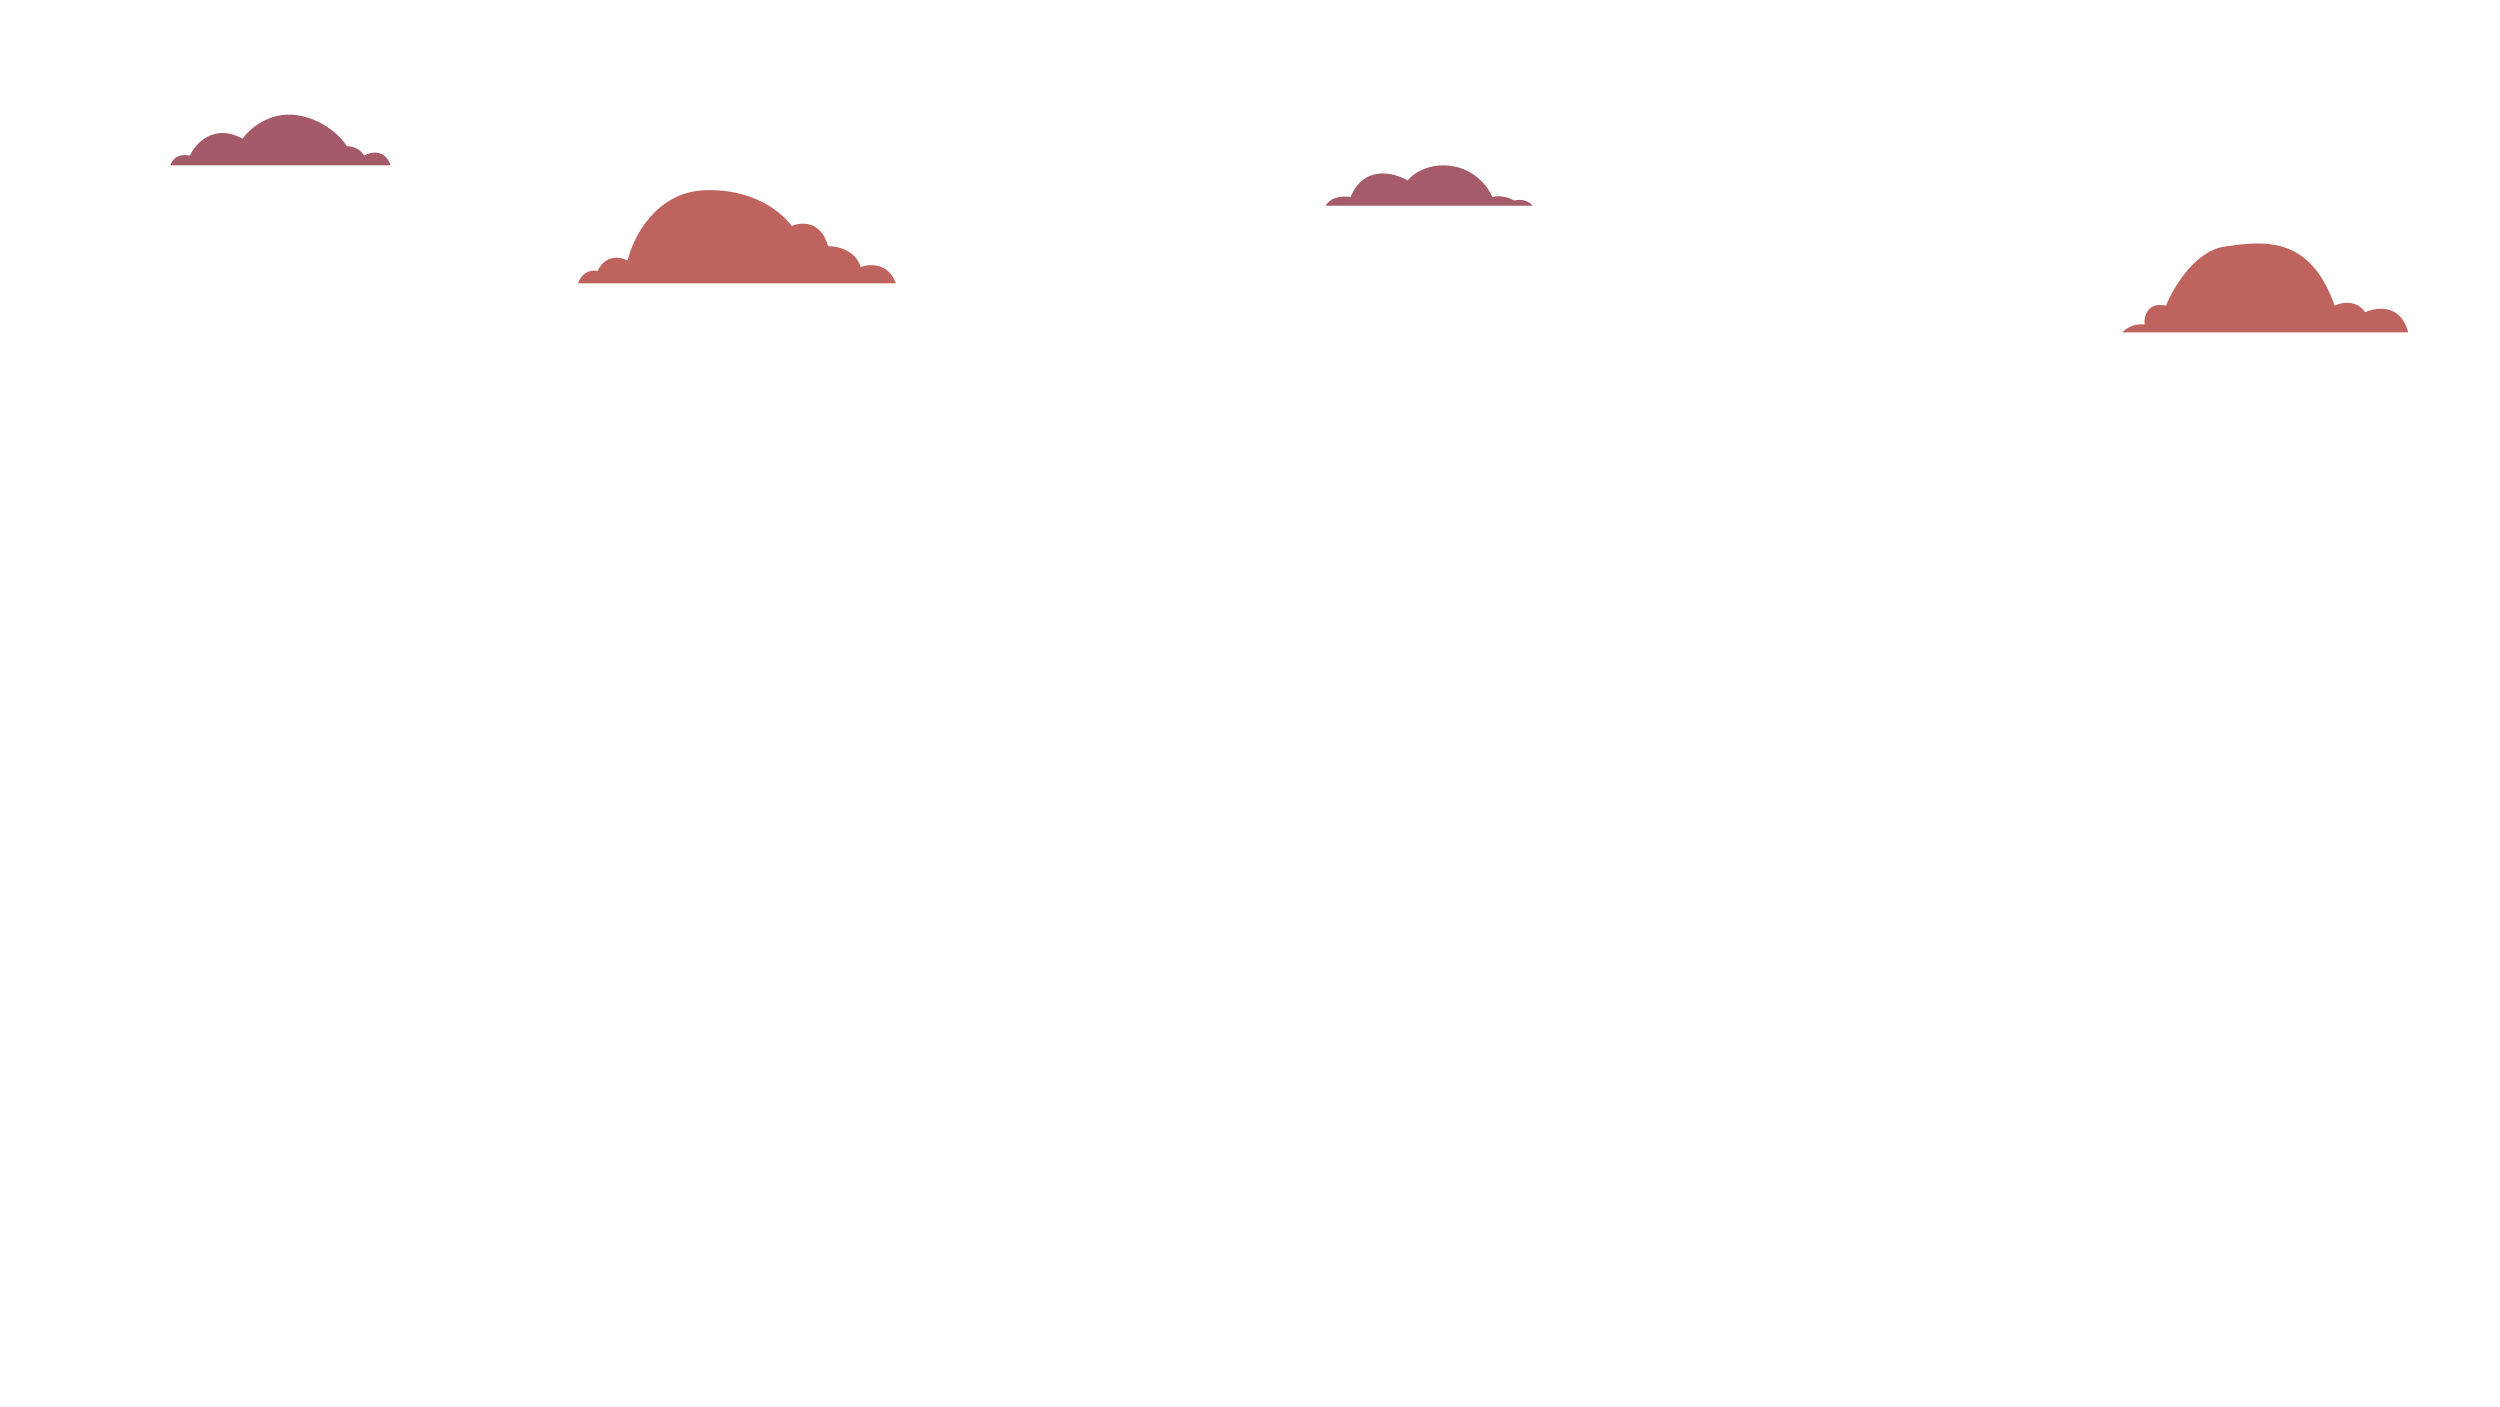
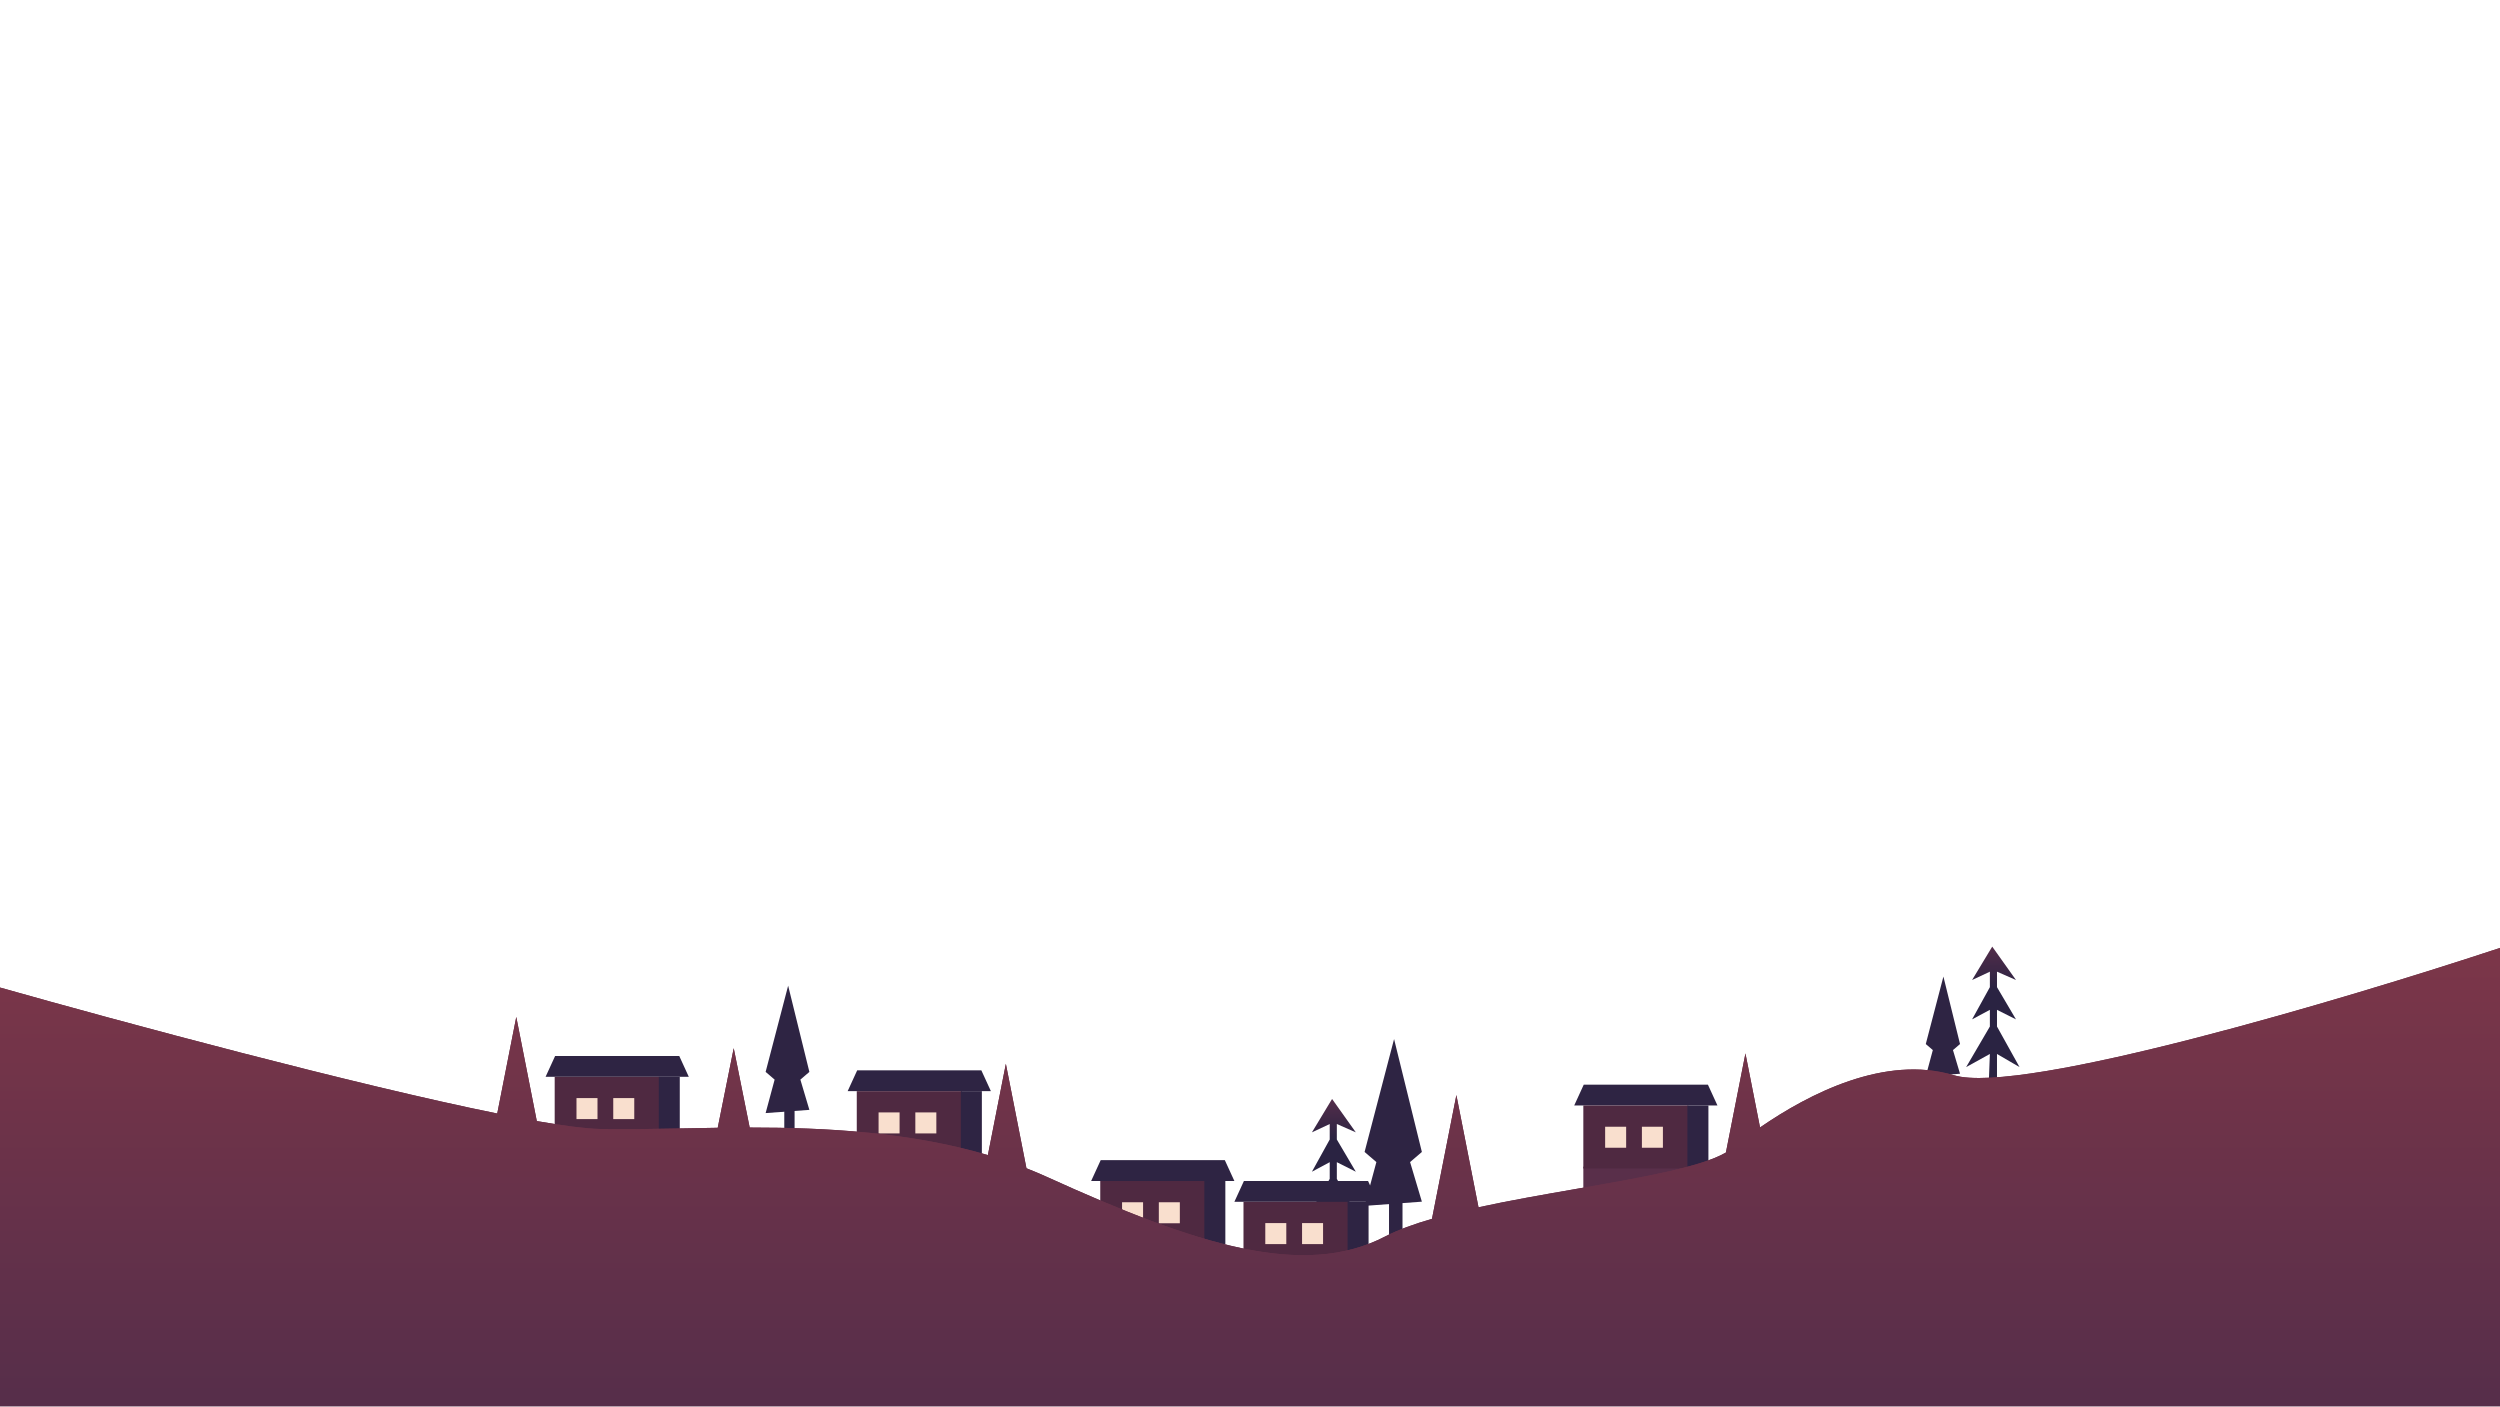
<svg xmlns="http://www.w3.org/2000/svg" width="1920" height="1080" viewBox="0 0 1920 1080" fill="none">
-   <mask id="mask0" mask-type="alpha" maskUnits="userSpaceOnUse" x="0" y="0" width="1920" height="1080">
-     <rect width="1920" height="1080" fill="#C4C4C4" />
-   </mask>
-   <g mask="url(#mask0)">
-     <path d="M459 208.094C449.4 206.494 445 213.761 444 217.594H688C682.4 201.594 667.667 202.594 661 205.094C657 191.894 642.667 188.927 636 189.094C630.4 169.094 615 170.427 608 173.594C601.333 163.76 578.6 144.494 541 146.094C503.4 147.694 486 182.761 482 200.094C468.8 193.694 461.167 202.761 459 208.094Z" fill="#BF635E" />
-     <path d="M145.861 119.489C135.355 117.577 131.576 123.7 131 127H300C295.576 114.163 284.563 116.644 279.609 119.489C276.292 113.48 269.472 112.206 266.476 112.319C262.329 105.605 248.782 91.425 227.769 88.421C206.756 85.416 191.365 99.232 186.297 106.515C164.178 94.498 150.123 110.157 145.861 119.489Z" fill="#A45A68" />
-     <path d="M1162.87 153.967C1170.99 152.208 1175.67 155.923 1177 158H1018C1022.64 150.375 1032.73 150.424 1037.2 151.401C1047.34 126.473 1070.64 132.461 1081.02 138.57C1084.88 133.683 1097.17 124.64 1115.43 127.573C1133.68 130.505 1143.56 144.68 1146.21 151.401C1152.3 149.348 1159.86 152.257 1162.87 153.967Z" fill="#A55B69" />
-     <path d="M1647 249.269C1638.6 248.069 1632.17 252.769 1630 255.269H1849.5C1843.9 233.269 1825.17 235.769 1816.5 239.769C1809.3 229.769 1797.83 232.268 1793 234.768C1774.01 180.302 1738.04 185.263 1709.05 189.261L1709 189.269C1685.8 192.469 1669 220.935 1663.5 234.768C1649.1 231.568 1646.5 243.102 1647 249.269Z" fill="#BF635E" />
-   </g>
+   <path d="M1514.56 752.65L1530.04 727L1548.27 752.65L1533.69 746.238V758.147L1548.27 782.881L1533.69 775.552V788.378L1551 819.524L1533.69 809.448V858H1526.4L1528.22 809.448L1510 819.524L1528.22 788.378V775.552L1514.56 782.881L1528.22 758.147V746.238L1514.56 752.65Z" fill="url(#paint0_linear)" />
+   <path d="M1492.54 750L1479 801.822L1484.41 806.462L1479 826.572L1505.3 824.639L1499.88 806.462L1505.3 801.822L1492.54 750Z" fill="#2E2443" />
+   <rect x="1490.21" y="820.385" width="6.188" height="23.204" fill="#2E2443" />
+   <rect x="1216" y="896" width="96" height="27" fill="#592F4A" />
+   <path d="M1007.56 869.65L1023.04 844L1041.27 869.65L1026.69 863.238V875.147L1041.27 899.881L1026.69 892.552V905.378L1044 936.524L1026.69 926.448V975H1019.4L1021.22 926.448L1003 936.524L1021.22 905.378V892.552L1007.56 899.881L1021.22 875.147V863.238L1007.56 869.65Z" fill="url(#paint1_linear)" />
+   <path d="M1070.65 798L1048 884.706L1057.06 892.471L1048 926.118L1092 922.882L1082.94 892.471L1092 884.706L1070.65 798Z" fill="#2E2443" />
+   <rect x="1066.77" y="915.766" width="10.353" height="38.824" fill="#2E2443" />
+   <path d="M605.296 757L588 823.218L594.918 829.148L588 854.845L621.603 852.374L614.685 829.148L621.603 823.218L605.296 757Z" fill="#2E2443" />
+   <rect x="602.332" y="846.938" width="7.907" height="29.65" fill="#2E2443" />
+   <path d="M955.333 907H1050.67L1058 923H948L955.333 907Z" fill="#2E2443" />
+   <rect x="955" y="923" width="80.667" height="48.4" fill="#4F2941" />
+   <rect x="1034.93" y="923" width="16.133" height="48.4" fill="#2E2443" />
+   <rect x="971.746" y="939.334" width="16.133" height="16.133" fill="#F9DFCE" />
+   <rect x="999.98" y="939.334" width="16.133" height="16.133" fill="#F9DFCE" />
+   <path d="M1216.33 833H1311.67L1319 849H1209L1216.33 833Z" fill="#2E2443" />
+   <rect x="1216" y="849" width="80.667" height="48.4" fill="#4F2941" />
+   <rect x="1295.93" y="849" width="16.133" height="48.4" fill="#2E2443" />
+   <rect x="1232.75" y="865.334" width="16.133" height="16.133" fill="#F9DFCE" />
+   <rect x="1260.98" y="865.334" width="16.133" height="16.133" fill="#F9DFCE" />
+   <path d="M845.333 891H940.667L948 907H838L845.333 891Z" fill="#2E2443" />
+   <rect x="845" y="907" width="80.667" height="48.4" fill="#4F2941" />
+   <rect x="924.934" y="907" width="16.133" height="48.4" fill="#2E2443" />
+   <rect x="861.746" y="923.334" width="16.133" height="16.133" fill="#F9DFCE" />
+   <rect x="889.98" y="923.334" width="16.133" height="16.133" fill="#F9DFCE" />
+   <path d="M658.333 822H753.667L761 838H651L658.333 822Z" fill="#2E2443" />
+   <rect x="658" y="838" width="80.667" height="48.4" fill="#4F2941" />
+   <rect x="737.934" y="838" width="16.133" height="48.4" fill="#2E2443" />
+   <rect x="674.746" y="854.334" width="16.133" height="16.133" fill="#F9DFCE" />
+   <rect x="702.98" y="854.334" width="16.133" height="16.133" fill="#F9DFCE" />
+   <path d="M426.333 811H521.667L529 827H419L426.333 811Z" fill="#2E2443" />
+   <rect x="426" y="827" width="80.667" height="48.4" fill="#4F2941" />
+   <rect x="505.934" y="827" width="16.133" height="48.4" fill="#2E2443" />
+   <rect x="442.746" y="843.334" width="16.133" height="16.133" fill="#F9DFCE" />
+   <rect x="470.98" y="843.334" width="16.133" height="16.133" fill="#F9DFCE" />
+   <path fill-rule="evenodd" clip-rule="evenodd" d="M460.541 867.062C449.397 866.775 432.79 864.586 412.264 860.973L396.5 781L381.877 855.184C272.543 833.047 95.241 785.373 0 758.42V1080H1920V728C1801.8 767.111 1552.43 841.422 1500.54 825.778C1447.71 809.851 1389.15 840.043 1351.71 865.883L1340.5 809L1325.49 885.145C1306.15 896.438 1260.1 904.455 1210.54 913.084C1185.41 917.457 1159.39 921.987 1135.49 927.18L1118.5 841L1099.76 936.058C1085.79 940.111 1073.49 944.584 1063.78 949.63C1001.08 982.222 918.919 956.148 804.324 904C799.049 901.599 793.71 899.346 788.315 897.232L772.5 817L758.681 887.105C698.574 869.356 633.879 865.955 575.757 865.954L563.5 805L551.207 866.131C540.8 866.27 530.675 866.472 520.903 866.667H520.903C498.669 867.111 478.267 867.518 460.541 867.062Z" fill="#683249" />
+   <path fill-rule="evenodd" clip-rule="evenodd" d="M460.541 867.062C449.397 866.775 432.79 864.586 412.264 860.973L396.5 781L381.877 855.184C272.543 833.047 95.241 785.373 0 758.42V1080H1920V728C1801.8 767.111 1552.43 841.422 1500.54 825.778C1447.71 809.851 1389.15 840.043 1351.71 865.883L1340.5 809L1325.49 885.145C1306.15 896.438 1260.1 904.455 1210.54 913.084C1185.41 917.457 1159.39 921.987 1135.49 927.18L1118.5 841L1099.76 936.058C1085.79 940.111 1073.49 944.584 1063.78 949.63C1001.08 982.222 918.919 956.148 804.324 904C799.049 901.599 793.71 899.346 788.315 897.232L772.5 817L758.681 887.105C698.574 869.356 633.879 865.955 575.757 865.954L563.5 805L551.207 866.131C540.8 866.27 530.675 866.472 520.903 866.667H520.903C498.669 867.111 478.267 867.518 460.541 867.062Z" fill="url(#paint2_linear)" />
+   <defs>
+     <linearGradient id="paint0_linear" x1="1530.5" y1="727" x2="1530.5" y2="858" gradientUnits="userSpaceOnUse">
+       <stop stop-color="#532D4A" />
+       <stop offset="0.245" stop-color="#2A2342" />
+     </linearGradient>
+     <linearGradient id="paint1_linear" x1="1023.5" y1="844" x2="1023.5" y2="975" gradientUnits="userSpaceOnUse">
+       <stop stop-color="#532D4A" />
+       <stop offset="0.245" stop-color="#2A2342" />
+     </linearGradient>
+     <linearGradient id="paint2_linear" x1="960" y1="728" x2="960" y2="1080" gradientUnits="userSpaceOnUse">
+       <stop stop-color="#7C3649" />
+       <stop offset="1" stop-color="#562E4A" />
+     </linearGradient>
+   </defs>
</svg>
